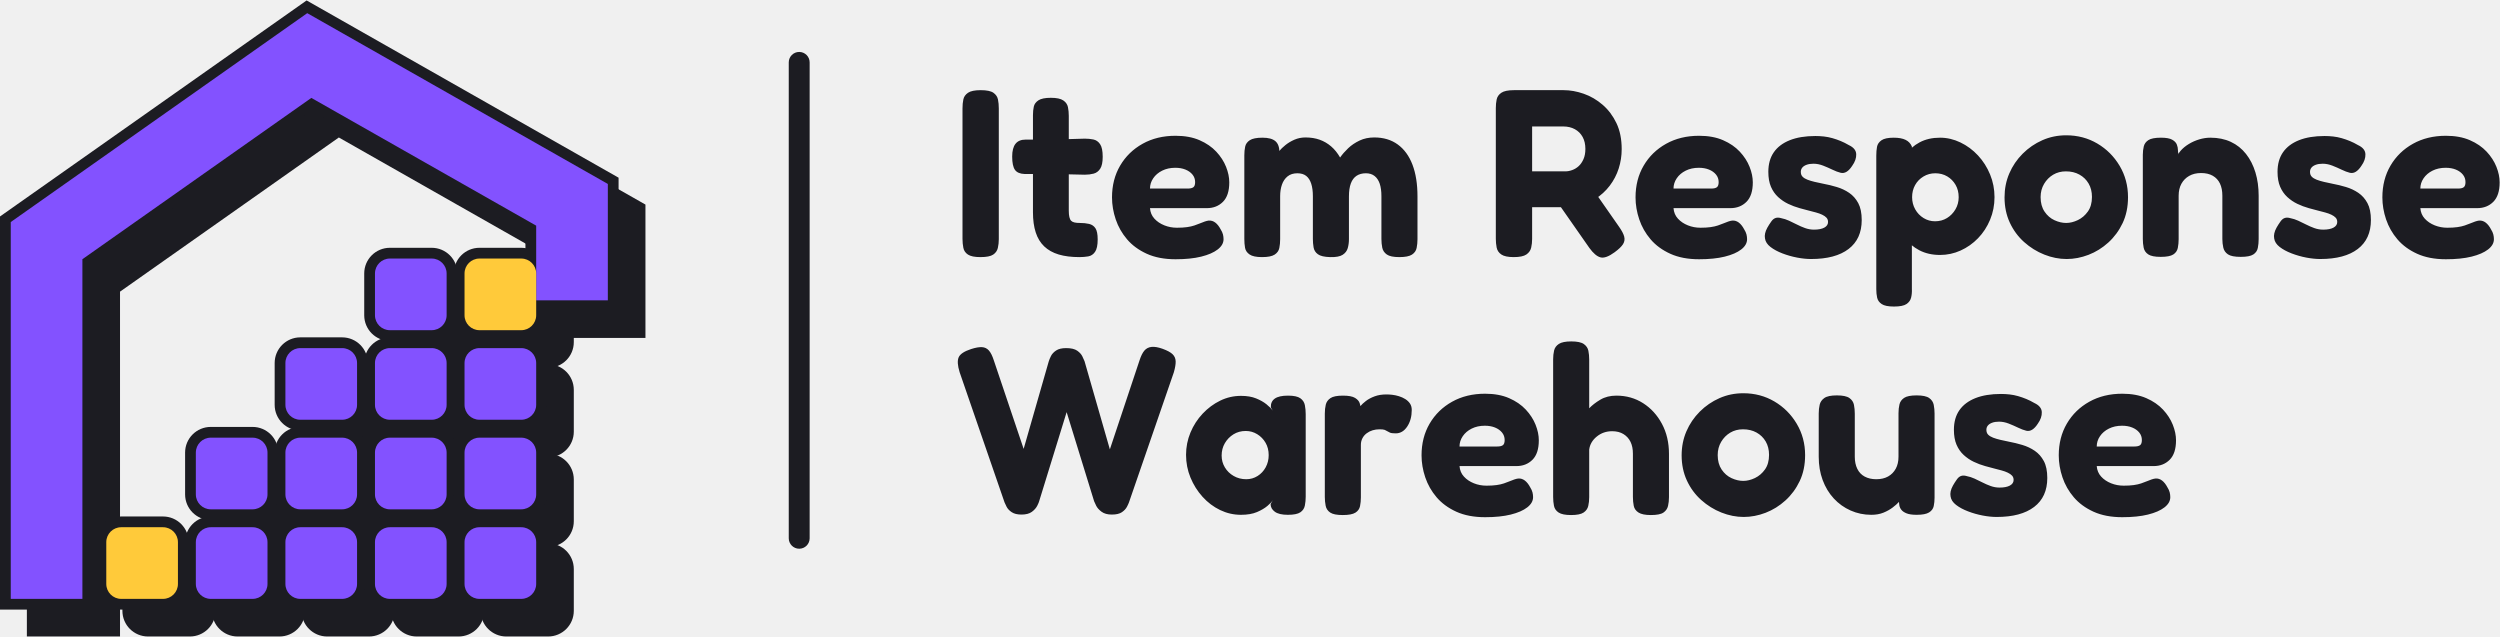
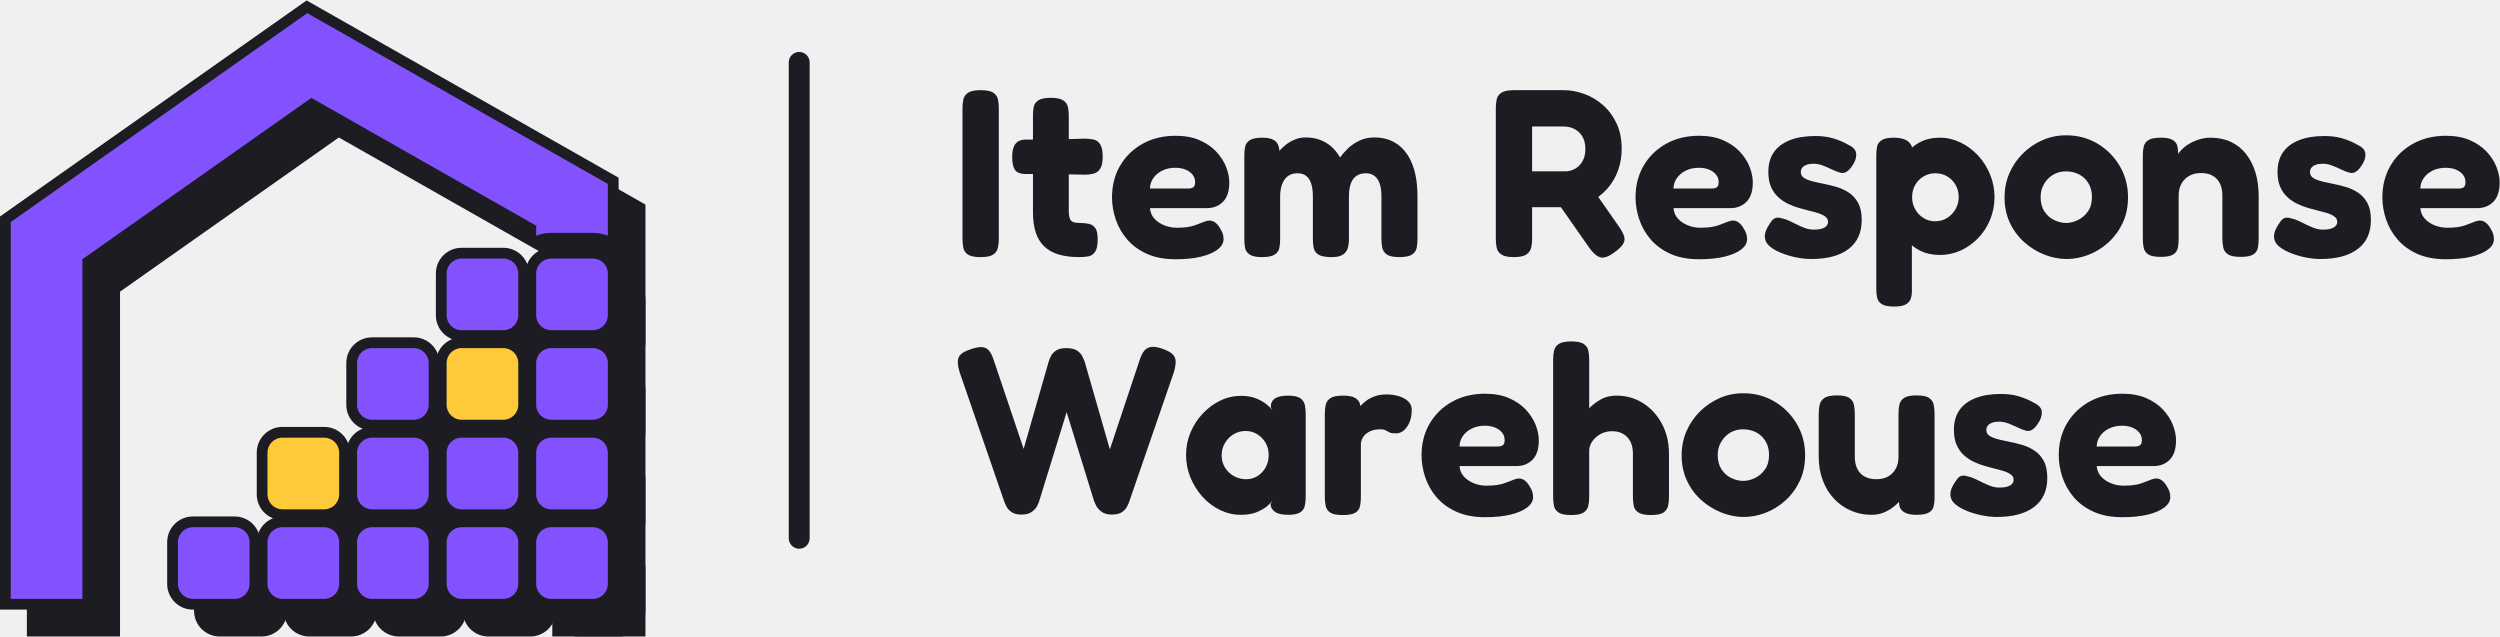
<svg xmlns="http://www.w3.org/2000/svg" viewBox="-1.8 -0.3 418.7 106.6" role="img" aria-labelledby="t">
+   <defs>
+     <mask id="irw-wall-outlined" maskUnits="userSpaceOnUse" x="-10" y="-10" width="130" height="130">
+       <rect x="-10" y="-10" width="130" height="130" fill="#fff" />
+       <rect x="23.7" y="83.7" width="20.6" height="20.6" rx="6.8" fill="#000" />
+       <rect x="38.7" y="83.7" width="20.6" height="20.6" rx="6.8" fill="#000" />
+       <rect x="38.7" y="68.7" width="20.6" height="20.6" rx="6.8" fill="#000" />
+       <rect x="53.7" y="83.7" width="20.6" height="20.6" rx="6.8" fill="#000" />
+       <rect x="53.7" y="68.7" width="20.6" height="20.6" rx="6.8" fill="#000" />
+       <rect x="53.7" y="53.7" width="20.6" height="20.6" rx="6.8" fill="#000" />
+       <rect x="68.7" y="83.7" width="20.6" height="20.6" rx="6.8" fill="#000" />
+       <rect x="68.7" y="68.7" width="20.6" height="20.6" rx="6.8" fill="#000" />
+       <rect x="68.7" y="53.7" width="20.6" height="20.6" rx="6.8" fill="#000" />
+       <rect x="68.7" y="38.7" width="20.6" height="20.6" rx="6.8" fill="#000" />
+       <rect x="83.7" y="83.7" width="20.6" height="20.6" rx="6.8" fill="#000" />
+       <rect x="83.7" y="68.7" width="20.6" height="20.6" rx="6.8" fill="#000" />
+       <rect x="83.7" y="53.7" width="20.6" height="20.6" rx="6.8" fill="#000" />
+       <rect x="83.7" y="38.7" width="20.6" height="20.6" rx="6.8" fill="#000" />
+     </mask>
+   </defs>
  <g transform="translate(4.5 4.5)">
-     <path d="M6 101.8V40L50 9L94 34V51.8" fill="none" stroke="#1c1c22" stroke-width="15.6" stroke-linejoin="miter" stroke-miterlimit="4" />
-     <rect x="14.2" y="86.2" width="15.6" height="15.6" rx="4.3" fill="#1c1c22" />
-     <rect x="29.2" y="86.2" width="15.6" height="15.6" rx="4.3" fill="#1c1c22" />
-     <rect x="29.2" y="71.2" width="15.6" height="15.6" rx="4.3" fill="#1c1c22" />
-     <rect x="44.2" y="86.2" width="15.6" height="15.6" rx="4.3" fill="#1c1c22" />
-     <rect x="44.2" y="71.2" width="15.6" height="15.6" rx="4.3" fill="#1c1c22" />
-     <rect x="44.2" y="56.2" width="15.6" height="15.6" rx="4.3" fill="#1c1c22" />
-     <rect x="59.2" y="86.2" width="15.6" height="15.6" rx="4.3" fill="#1c1c22" />
-     <rect x="59.2" y="71.2" width="15.6" height="15.6" rx="4.3" fill="#1c1c22" />
-     <rect x="59.2" y="56.2" width="15.6" height="15.6" rx="4.3" fill="#1c1c22" />
-     <rect x="59.2" y="41.2" width="15.6" height="15.6" rx="4.3" fill="#1c1c22" />
-     <rect x="74.2" y="86.2" width="15.6" height="15.6" rx="4.3" fill="#1c1c22" />
-     <rect x="74.2" y="71.2" width="15.6" height="15.6" rx="4.3" fill="#1c1c22" />
-     <rect x="74.2" y="56.2" width="15.6" height="15.6" rx="4.3" fill="#1c1c22" />
-     <rect x="74.2" y="41.2" width="15.6" height="15.6" rx="4.3" fill="#1c1c22" />
+     <path d="M6 101.8V40L50 9L94 34V101.8" fill="none" stroke="#1c1c22" stroke-width="15.6" stroke-linejoin="miter" />
+     <rect x="26.2" y="86.2" width="15.6" height="15.6" rx="4.3" fill="#1c1c22" />
+     <rect x="41.2" y="86.2" width="15.6" height="15.6" rx="4.3" fill="#1c1c22" />
+     <rect x="41.2" y="71.2" width="15.6" height="15.6" rx="4.3" fill="#1c1c22" />
+     <rect x="56.2" y="86.2" width="15.6" height="15.6" rx="4.3" fill="#1c1c22" />
+     <rect x="56.2" y="71.2" width="15.6" height="15.6" rx="4.3" fill="#1c1c22" />
+     <rect x="56.2" y="56.2" width="15.6" height="15.6" rx="4.3" fill="#1c1c22" />
+     <rect x="71.2" y="86.2" width="15.6" height="15.6" rx="4.3" fill="#1c1c22" />
+     <rect x="71.2" y="71.2" width="15.6" height="15.6" rx="4.3" fill="#1c1c22" />
+     <rect x="71.2" y="56.2" width="15.6" height="15.6" rx="4.3" fill="#1c1c22" />
+     <rect x="71.2" y="41.2" width="15.6" height="15.6" rx="4.3" fill="#1c1c22" />
+     <rect x="86.2" y="86.2" width="15.6" height="15.6" rx="4.3" fill="#1c1c22" />
+     <rect x="86.2" y="71.2" width="15.6" height="15.6" rx="4.3" fill="#1c1c22" />
+     <rect x="86.2" y="56.2" width="15.6" height="15.6" rx="4.3" fill="#1c1c22" />
+     <rect x="86.2" y="41.2" width="15.6" height="15.6" rx="4.3" fill="#1c1c22" />
  </g>
-   <path d="M6 101.8V40L50 9L94 34V51.8" fill="none" stroke="#1c1c22" stroke-width="15.6" stroke-linejoin="miter" stroke-miterlimit="4" />
-   <rect x="14.2" y="86.2" width="15.6" height="15.6" rx="4.3" fill="#1c1c22" />
-   <rect x="29.2" y="86.2" width="15.6" height="15.6" rx="4.3" fill="#1c1c22" />
-   <rect x="29.2" y="71.2" width="15.6" height="15.6" rx="4.3" fill="#1c1c22" />
-   <rect x="44.2" y="86.2" width="15.6" height="15.6" rx="4.3" fill="#1c1c22" />
-   <rect x="44.2" y="71.2" width="15.6" height="15.6" rx="4.3" fill="#1c1c22" />
-   <rect x="44.2" y="56.2" width="15.6" height="15.6" rx="4.3" fill="#1c1c22" />
-   <rect x="59.2" y="86.2" width="15.6" height="15.6" rx="4.3" fill="#1c1c22" />
-   <rect x="59.2" y="71.2" width="15.6" height="15.6" rx="4.3" fill="#1c1c22" />
-   <rect x="59.2" y="56.2" width="15.6" height="15.6" rx="4.3" fill="#1c1c22" />
-   <rect x="59.2" y="41.2" width="15.6" height="15.6" rx="4.3" fill="#1c1c22" />
-   <rect x="74.2" y="86.2" width="15.6" height="15.6" rx="4.3" fill="#1c1c22" />
-   <rect x="74.2" y="71.2" width="15.6" height="15.6" rx="4.3" fill="#1c1c22" />
-   <rect x="74.2" y="56.2" width="15.6" height="15.6" rx="4.3" fill="#1c1c22" />
-   <rect x="74.2" y="41.2" width="15.6" height="15.6" rx="4.3" fill="#1c1c22" />
-   <path d="M6 100V40L50 9L94 34V50" fill="none" stroke="#8352ff" stroke-width="12" stroke-linejoin="miter" stroke-miterlimit="4" />
-   <rect x="16" y="88" width="12" height="12" rx="2.5" fill="#ffca3a" />
-   <rect x="31" y="88" width="12" height="12" rx="2.5" fill="#8352ff" />
-   <rect x="31" y="73" width="12" height="12" rx="2.5" fill="#8352ff" />
-   <rect x="46" y="88" width="12" height="12" rx="2.5" fill="#8352ff" />
-   <rect x="46" y="73" width="12" height="12" rx="2.5" fill="#8352ff" />
-   <rect x="46" y="58" width="12" height="12" rx="2.5" fill="#8352ff" />
-   <rect x="61" y="88" width="12" height="12" rx="2.5" fill="#8352ff" />
-   <rect x="61" y="73" width="12" height="12" rx="2.5" fill="#8352ff" />
-   <rect x="61" y="58" width="12" height="12" rx="2.5" fill="#8352ff" />
-   <rect x="61" y="43" width="12" height="12" rx="2.5" fill="#8352ff" />
-   <rect x="76" y="88" width="12" height="12" rx="2.5" fill="#8352ff" />
-   <rect x="76" y="73" width="12" height="12" rx="2.5" fill="#8352ff" />
-   <rect x="76" y="58" width="12" height="12" rx="2.5" fill="#8352ff" />
-   <rect x="76" y="43" width="12" height="12" rx="2.5" fill="#ffca3a" />
+   <path d="M6 101.8V40L50 9L94 34V101.8" fill="none" stroke="#1c1c22" stroke-width="15.6" stroke-linejoin="miter" mask="url(#irw-wall-outlined)" />
+   <rect x="26.2" y="86.2" width="15.6" height="15.6" rx="4.3" fill="#1c1c22" />
+   <rect x="41.2" y="86.2" width="15.6" height="15.6" rx="4.3" fill="#1c1c22" />
+   <rect x="41.2" y="71.2" width="15.6" height="15.6" rx="4.3" fill="#1c1c22" />
+   <rect x="56.2" y="86.2" width="15.6" height="15.6" rx="4.3" fill="#1c1c22" />
+   <rect x="56.2" y="71.2" width="15.6" height="15.6" rx="4.3" fill="#1c1c22" />
+   <rect x="56.2" y="56.2" width="15.6" height="15.6" rx="4.3" fill="#1c1c22" />
+   <rect x="71.2" y="86.2" width="15.6" height="15.6" rx="4.3" fill="#1c1c22" />
+   <rect x="71.2" y="71.2" width="15.6" height="15.6" rx="4.3" fill="#1c1c22" />
+   <rect x="71.2" y="56.2" width="15.6" height="15.6" rx="4.3" fill="#1c1c22" />
+   <rect x="71.2" y="41.2" width="15.6" height="15.6" rx="4.3" fill="#1c1c22" />
+   <rect x="86.2" y="86.2" width="15.6" height="15.6" rx="4.3" fill="#1c1c22" />
+   <rect x="86.2" y="71.2" width="15.6" height="15.6" rx="4.3" fill="#1c1c22" />
+   <rect x="86.2" y="56.2" width="15.6" height="15.6" rx="4.3" fill="#1c1c22" />
+   <rect x="86.2" y="41.2" width="15.6" height="15.6" rx="4.3" fill="#1c1c22" />
+   <path d="M6 100V40L50 9L94 34V100" fill="none" stroke="#8352ff" stroke-width="12" stroke-linejoin="miter" mask="url(#irw-wall-outlined)" />
+   <rect x="28" y="88" width="12" height="12" rx="2.5" fill="#8352ff" />
+   <rect x="43" y="88" width="12" height="12" rx="2.5" fill="#8352ff" />
+   <rect x="43" y="73" width="12" height="12" rx="2.5" fill="#ffca3a" />
+   <rect x="58" y="88" width="12" height="12" rx="2.5" fill="#8352ff" />
+   <rect x="58" y="73" width="12" height="12" rx="2.5" fill="#8352ff" />
+   <rect x="58" y="58" width="12" height="12" rx="2.5" fill="#8352ff" />
+   <rect x="73" y="88" width="12" height="12" rx="2.5" fill="#8352ff" />
+   <rect x="73" y="73" width="12" height="12" rx="2.5" fill="#8352ff" />
+   <rect x="73" y="58" width="12" height="12" rx="2.5" fill="#ffca3a" />
+   <rect x="73" y="43" width="12" height="12" rx="2.5" fill="#8352ff" />
+   <rect x="88" y="88" width="12" height="12" rx="2.5" fill="#8352ff" />
+   <rect x="88" y="73" width="12" height="12" rx="2.5" fill="#8352ff" />
+   <rect x="88" y="58" width="12" height="12" rx="2.5" fill="#8352ff" />
+   <rect x="88" y="43" width="12" height="12" rx="2.5" fill="#8352ff" />
  <rect x="130.3" y="8.4" width="3.5" height="83.2" rx="1.75" fill="#1c1c22" />
  <path d="M162.4 42.76Q160.96 42.76 160.32 42.34Q159.68 41.92 159.54 41.2Q159.4 40.48 159.4 39.72V17.84Q159.4 17.04 159.54 16.36Q159.68 15.68 160.32 15.24Q160.96 14.8 162.44 14.8Q163.96 14.8 164.58 15.24Q165.2 15.68 165.34 16.36Q165.48 17.04 165.48 17.88V39.76Q165.48 40.52 165.32 41.22Q165.16 41.92 164.54 42.34Q163.92 42.76 162.4 42.76ZM179 42.76Q176.96 42.76 175.5 42.32Q174.04 41.88 173.08 40.96Q172.12 40.04 171.66 38.62Q171.2 37.2 171.2 35.24V19Q171.2 18.2 171.34 17.56Q171.48 16.92 172.12 16.5Q172.76 16.08 174.2 16.08Q175.64 16.08 176.28 16.52Q176.92 16.96 177.06 17.64Q177.2 18.32 177.2 19.12V35Q177.2 35.64 177.3 36.06Q177.4 36.48 177.6 36.68Q177.8 36.88 178.16 36.96Q178.52 37.04 179.04 37.04Q179.92 37.04 180.6 37.2Q181.28 37.36 181.66 37.92Q182.04 38.48 182.04 39.8Q182.04 41.24 181.6 41.88Q181.16 42.52 180.46 42.64Q179.76 42.76 179 42.76ZM169.96 23.08H174.36L179.88 22.92Q180.64 22.92 181.32 23.06Q182 23.2 182.44 23.84Q182.88 24.48 182.88 25.96Q182.88 27.32 182.46 27.96Q182.04 28.6 181.36 28.78Q180.68 28.96 179.88 28.96L174.64 28.84H169.8Q168.64 28.8 168.18 28.14Q167.72 27.48 167.72 25.92Q167.72 24.48 168.28 23.78Q168.84 23.08 169.96 23.08ZM195.08 43.12Q192.28 43.12 190.26 42.2Q188.24 41.28 186.96 39.78Q185.68 38.28 185.06 36.44Q184.44 34.6 184.44 32.76Q184.44 29.76 185.8 27.44Q187.16 25.12 189.56 23.78Q191.96 22.44 195.08 22.44Q197.4 22.44 199.1 23.18Q200.8 23.92 201.9 25.1Q203 26.28 203.54 27.64Q204.08 29 204.08 30.24Q204.08 32.44 203.02 33.5Q201.96 34.56 200.32 34.56H190.8Q190.88 35.6 191.54 36.32Q192.2 37.04 193.2 37.44Q194.2 37.84 195.32 37.84Q196.28 37.84 197 37.74Q197.72 37.64 198.24 37.46Q198.76 37.28 199.2 37.1Q199.64 36.92 199.98 36.8Q200.32 36.68 200.64 36.64Q201.24 36.6 201.74 36.98Q202.24 37.36 202.64 38.12Q202.92 38.56 203.02 38.96Q203.12 39.36 203.12 39.76Q203.12 40.72 202.14 41.48Q201.16 42.24 199.38 42.68Q197.6 43.12 195.08 43.12ZM190.8 31.28H197.12Q197.76 31.28 198.06 31.06Q198.36 30.84 198.36 30.2Q198.36 29.48 197.92 28.94Q197.48 28.4 196.74 28.1Q196 27.8 195.04 27.8Q193.8 27.8 192.84 28.28Q191.88 28.76 191.34 29.56Q190.8 30.36 190.8 31.28ZM209.56 42.76Q208.12 42.76 207.48 42.32Q206.84 41.88 206.72 41.2Q206.6 40.52 206.6 39.72V25.72Q206.6 24.92 206.74 24.26Q206.88 23.6 207.52 23.18Q208.16 22.76 209.64 22.76Q211.12 22.76 211.8 23.34Q212.48 23.92 212.48 25.24L211.96 25.68Q212.04 25.48 212.44 25Q212.84 24.52 213.48 24Q214.12 23.48 214.98 23.1Q215.84 22.72 216.84 22.72Q218.16 22.72 219.22 23.1Q220.28 23.48 221.14 24.22Q222 24.96 222.64 26.08Q223.2 25.28 224 24.52Q224.8 23.76 225.9 23.24Q227 22.72 228.36 22.72Q230.68 22.72 232.3 23.9Q233.92 25.08 234.76 27.28Q235.6 29.48 235.6 32.6V39.76Q235.6 40.52 235.46 41.22Q235.32 41.92 234.68 42.34Q234.04 42.76 232.56 42.76Q231.08 42.76 230.46 42.32Q229.84 41.88 229.7 41.18Q229.56 40.48 229.56 39.72V32.56Q229.56 31.32 229.28 30.48Q229 29.64 228.42 29.18Q227.84 28.72 226.96 28.72Q226.04 28.72 225.4 29.14Q224.76 29.56 224.44 30.42Q224.12 31.28 224.12 32.6V39.76Q224.12 40.56 223.92 41.26Q223.72 41.96 223.06 42.38Q222.4 42.8 220.96 42.76Q219.52 42.72 218.92 42.28Q218.32 41.84 218.2 41.14Q218.08 40.44 218.08 39.72V32.56Q218.08 31.32 217.8 30.46Q217.52 29.6 216.96 29.16Q216.4 28.72 215.48 28.72Q214.48 28.72 213.84 29.24Q213.2 29.76 212.9 30.62Q212.6 31.48 212.6 32.56V39.76Q212.6 40.56 212.46 41.24Q212.32 41.92 211.68 42.34Q211.04 42.76 209.56 42.76ZM251.72 42.76Q250.28 42.76 249.64 42.32Q249 41.88 248.86 41.16Q248.72 40.44 248.72 39.68V17.8Q248.72 17.04 248.86 16.36Q249 15.68 249.64 15.24Q250.28 14.8 251.76 14.8H260.08Q261.72 14.8 263.44 15.4Q265.16 16 266.6 17.24Q268.04 18.48 268.92 20.32Q269.8 22.16 269.8 24.68Q269.8 26.36 269.3 27.92Q268.8 29.48 267.8 30.8Q266.8 32.12 265.32 33.06Q263.84 34 261.92 34.4H254.8V39.72Q254.8 40.48 254.64 41.18Q254.48 41.88 253.84 42.32Q253.2 42.76 251.72 42.76ZM268.6 41.96Q267.12 43.04 266.24 42.8Q265.36 42.56 264.4 41.24L257.36 31.16L264.2 30.28L269.36 37.68Q270.04 38.64 270.22 39.32Q270.4 40 270.02 40.6Q269.64 41.2 268.6 41.96ZM254.8 28.4H260.36Q260.92 28.4 261.52 28.18Q262.12 27.96 262.6 27.52Q263.08 27.08 263.4 26.36Q263.72 25.64 263.72 24.64Q263.72 23.48 263.26 22.64Q262.8 21.8 261.96 21.34Q261.12 20.88 260 20.88H254.8ZM282.76 43.12Q279.96 43.12 277.94 42.2Q275.92 41.28 274.64 39.78Q273.36 38.28 272.74 36.44Q272.12 34.6 272.12 32.76Q272.12 29.76 273.48 27.44Q274.84 25.12 277.24 23.78Q279.64 22.44 282.76 22.44Q285.08 22.44 286.78 23.18Q288.48 23.92 289.58 25.1Q290.68 26.28 291.22 27.64Q291.76 29 291.76 30.24Q291.76 32.44 290.7 33.5Q289.64 34.56 288 34.56H278.48Q278.56 35.6 279.22 36.32Q279.88 37.04 280.88 37.44Q281.88 37.84 283 37.84Q283.96 37.84 284.68 37.74Q285.4 37.64 285.92 37.46Q286.44 37.28 286.88 37.1Q287.32 36.92 287.66 36.8Q288 36.68 288.32 36.64Q288.92 36.6 289.42 36.98Q289.92 37.36 290.32 38.12Q290.6 38.56 290.7 38.96Q290.8 39.36 290.8 39.76Q290.8 40.72 289.82 41.48Q288.84 42.24 287.06 42.68Q285.28 43.12 282.76 43.12ZM278.48 31.28H284.8Q285.44 31.28 285.74 31.06Q286.04 30.84 286.04 30.2Q286.04 29.48 285.6 28.94Q285.16 28.4 284.42 28.1Q283.68 27.8 282.72 27.8Q281.48 27.8 280.52 28.28Q279.56 28.76 279.02 29.56Q278.48 30.36 278.48 31.28ZM301.52 43.08Q300.44 43.08 299.18 42.84Q297.92 42.6 296.72 42.14Q295.52 41.68 294.72 41.06Q293.92 40.44 293.8 39.64Q293.72 39.24 293.82 38.78Q293.92 38.32 294.2 37.82Q294.48 37.32 294.88 36.76Q295.2 36.32 295.6 36.2Q296 36.08 296.52 36.24Q297.16 36.36 297.82 36.66Q298.48 36.96 299.14 37.3Q299.8 37.64 300.52 37.9Q301.24 38.16 302 38.16Q303.12 38.16 303.74 37.82Q304.36 37.48 304.36 36.88Q304.36 36.44 304.1 36.16Q303.84 35.88 303.38 35.66Q302.92 35.44 302.32 35.28Q301.72 35.12 301.02 34.94Q300.32 34.76 299.6 34.56Q298.6 34.28 297.68 33.84Q296.76 33.4 296 32.7Q295.24 32 294.8 30.98Q294.36 29.96 294.36 28.48Q294.36 26.52 295.28 25.2Q296.2 23.88 297.96 23.18Q299.72 22.48 302.24 22.48Q302.96 22.48 303.68 22.56Q304.4 22.64 305.1 22.84Q305.8 23.04 306.48 23.32Q307.16 23.6 307.84 24Q309.04 24.56 309.08 25.52Q309.12 26.48 308.4 27.48Q307.96 28.16 307.48 28.46Q307 28.76 306.48 28.64Q305.84 28.48 305.1 28.12Q304.36 27.76 303.54 27.44Q302.72 27.12 301.92 27.12Q301.24 27.12 300.76 27.3Q300.28 27.48 300.04 27.78Q299.8 28.08 299.8 28.48Q299.8 29 300.1 29.3Q300.4 29.6 300.92 29.8Q301.44 30 302.12 30.16Q302.8 30.32 303.6 30.48Q304.68 30.68 305.82 31.02Q306.96 31.36 307.9 32Q308.84 32.64 309.42 33.72Q310 34.8 310 36.56Q310 39.72 307.8 41.4Q305.6 43.08 301.52 43.08ZM323.12 42.4Q321.16 42.4 319.66 41.62Q318.16 40.84 317.18 39.5Q316.2 38.16 315.7 36.4Q315.2 34.64 315.24 32.6Q315.24 30.64 315.76 28.86Q316.28 27.08 317.26 25.7Q318.24 24.32 319.7 23.54Q321.16 22.76 323.12 22.76Q324.88 22.76 326.54 23.56Q328.2 24.36 329.48 25.74Q330.76 27.12 331.5 28.92Q332.24 30.72 332.24 32.72Q332.24 34.72 331.5 36.5Q330.76 38.28 329.48 39.6Q328.2 40.92 326.56 41.66Q324.92 42.4 323.12 42.4ZM315.4 51.04Q313.96 51.04 313.34 50.62Q312.72 50.2 312.58 49.54Q312.44 48.88 312.44 48.12V25.76Q312.44 24.96 312.56 24.3Q312.68 23.64 313.3 23.2Q313.92 22.76 315.36 22.76Q316.6 22.76 317.34 23.12Q318.08 23.48 318.4 24.24V48.08Q318.44 48.84 318.28 49.52Q318.12 50.2 317.5 50.62Q316.88 51.04 315.4 51.04ZM322.28 36.76Q323.4 36.76 324.28 36.22Q325.16 35.68 325.7 34.76Q326.24 33.84 326.24 32.72Q326.24 31.56 325.72 30.66Q325.2 29.76 324.32 29.24Q323.44 28.72 322.32 28.72Q321.24 28.72 320.34 29.26Q319.44 29.8 318.94 30.7Q318.44 31.6 318.44 32.72Q318.44 33.84 318.96 34.76Q319.48 35.68 320.36 36.22Q321.24 36.76 322.28 36.76ZM344.32 43.08Q342.44 43.08 340.58 42.34Q338.72 41.6 337.2 40.24Q335.68 38.88 334.8 36.98Q333.92 35.08 333.92 32.76Q333.92 30.6 334.72 28.74Q335.52 26.88 336.96 25.44Q338.4 24 340.26 23.18Q342.12 22.36 344.24 22.36Q347.12 22.36 349.46 23.74Q351.8 25.12 353.2 27.48Q354.6 29.84 354.6 32.72Q354.6 35.16 353.7 37.06Q352.8 38.96 351.3 40.32Q349.8 41.68 347.98 42.38Q346.16 43.08 344.32 43.08ZM344.24 37.04Q345.2 37.04 346.2 36.56Q347.2 36.08 347.88 35.12Q348.56 34.16 348.56 32.68Q348.56 31.4 348 30.44Q347.44 29.48 346.46 28.94Q345.48 28.4 344.2 28.4Q343 28.4 342.06 28.96Q341.12 29.52 340.54 30.5Q339.96 31.48 339.96 32.72Q339.96 34.16 340.62 35.14Q341.28 36.12 342.28 36.58Q343.28 37.04 344.24 37.04ZM360.08 42.72Q358.6 42.72 357.98 42.3Q357.36 41.88 357.22 41.18Q357.08 40.48 357.08 39.72V25.64Q357.08 24.88 357.24 24.22Q357.4 23.56 358.02 23.16Q358.64 22.76 360.12 22.76Q361.4 22.76 362 23.1Q362.6 23.44 362.78 23.92Q362.96 24.4 362.96 24.82Q362.96 25.24 363.04 25.4L362.8 26.16Q362.88 25.56 363.42 24.94Q363.96 24.32 364.78 23.82Q365.6 23.32 366.54 23.04Q367.48 22.76 368.4 22.76Q370.32 22.76 371.82 23.46Q373.32 24.16 374.36 25.48Q375.4 26.8 375.94 28.58Q376.48 30.36 376.48 32.48V39.76Q376.48 40.52 376.34 41.22Q376.2 41.92 375.58 42.32Q374.96 42.72 373.48 42.72Q371.96 42.72 371.34 42.3Q370.72 41.88 370.56 41.18Q370.4 40.48 370.4 39.72V32.48Q370.4 31.28 370 30.44Q369.6 29.6 368.8 29.14Q368 28.68 366.84 28.68Q365.68 28.68 364.84 29.16Q364 29.64 363.54 30.48Q363.08 31.32 363.08 32.48V39.76Q363.08 40.52 362.94 41.22Q362.8 41.92 362.18 42.32Q361.56 42.72 360.08 42.72ZM386.8 43.08Q385.72 43.08 384.46 42.84Q383.2 42.6 382 42.14Q380.8 41.68 380 41.06Q379.2 40.44 379.08 39.64Q379 39.24 379.1 38.78Q379.2 38.32 379.48 37.82Q379.76 37.32 380.16 36.76Q380.48 36.32 380.88 36.2Q381.28 36.08 381.8 36.24Q382.44 36.36 383.1 36.66Q383.76 36.96 384.42 37.3Q385.08 37.64 385.8 37.9Q386.52 38.16 387.28 38.16Q388.4 38.16 389.02 37.82Q389.64 37.48 389.64 36.88Q389.64 36.44 389.38 36.16Q389.12 35.88 388.66 35.66Q388.2 35.44 387.6 35.28Q387 35.12 386.3 34.94Q385.6 34.76 384.88 34.56Q383.88 34.28 382.96 33.84Q382.04 33.4 381.28 32.7Q380.52 32 380.08 30.98Q379.64 29.96 379.64 28.48Q379.64 26.52 380.56 25.2Q381.48 23.88 383.24 23.18Q385 22.48 387.52 22.48Q388.24 22.48 388.96 22.56Q389.68 22.64 390.38 22.84Q391.08 23.04 391.76 23.32Q392.44 23.6 393.12 24Q394.32 24.56 394.36 25.52Q394.4 26.48 393.68 27.48Q393.24 28.16 392.76 28.46Q392.28 28.76 391.76 28.64Q391.12 28.48 390.38 28.12Q389.64 27.76 388.82 27.44Q388 27.12 387.2 27.12Q386.52 27.12 386.04 27.3Q385.56 27.48 385.32 27.78Q385.08 28.08 385.08 28.48Q385.08 29 385.38 29.3Q385.68 29.6 386.2 29.8Q386.72 30 387.4 30.16Q388.08 30.32 388.88 30.48Q389.96 30.68 391.1 31.02Q392.24 31.36 393.18 32Q394.12 32.64 394.7 33.72Q395.28 34.8 395.28 36.56Q395.28 39.72 393.08 41.4Q390.88 43.08 386.8 43.08ZM407.84 43.12Q405.04 43.12 403.02 42.2Q401 41.28 399.72 39.78Q398.44 38.28 397.82 36.44Q397.2 34.6 397.2 32.76Q397.2 29.76 398.56 27.44Q399.92 25.12 402.32 23.78Q404.72 22.44 407.84 22.44Q410.16 22.44 411.86 23.18Q413.56 23.92 414.66 25.1Q415.76 26.28 416.3 27.64Q416.84 29 416.84 30.24Q416.84 32.44 415.78 33.5Q414.72 34.56 413.08 34.56H403.56Q403.64 35.6 404.3 36.32Q404.96 37.04 405.96 37.44Q406.96 37.84 408.08 37.84Q409.04 37.84 409.76 37.74Q410.48 37.64 411 37.46Q411.52 37.28 411.96 37.1Q412.4 36.92 412.74 36.8Q413.08 36.68 413.4 36.64Q414 36.6 414.5 36.98Q415 37.36 415.4 38.12Q415.68 38.56 415.78 38.96Q415.88 39.36 415.88 39.76Q415.88 40.72 414.9 41.48Q413.92 42.24 412.14 42.68Q410.36 43.12 407.84 43.12ZM403.56 31.28H409.88Q410.52 31.28 410.82 31.06Q411.12 30.84 411.12 30.2Q411.12 29.48 410.68 28.94Q410.24 28.4 409.5 28.1Q408.76 27.8 407.8 27.8Q406.56 27.8 405.6 28.28Q404.64 28.76 404.1 29.56Q403.56 30.36 403.56 31.28Z" fill="#1c1c22" />
  <path d="M169.28 85.88Q168.24 85.88 167.64 85.48Q167.04 85.08 166.78 84.56Q166.52 84.04 166.44 83.84L158.92 62.04Q158.4 60.36 158.76 59.54Q159.12 58.72 160.84 58.16Q161.96 57.8 162.66 57.84Q163.36 57.88 163.82 58.4Q164.28 58.92 164.64 60.04L169.64 74.88L173.84 60.24Q173.96 59.84 174.22 59.32Q174.48 58.8 175.08 58.4Q175.68 58 176.76 58Q178 58 178.62 58.44Q179.24 58.88 179.48 59.4Q179.72 59.92 179.84 60.2L184.08 74.96L189.04 60.08Q189.4 58.96 189.86 58.42Q190.32 57.88 191.06 57.8Q191.8 57.72 192.92 58.12Q194.12 58.56 194.6 59.04Q195.08 59.52 195.1 60.22Q195.12 60.92 194.8 62.04L187.28 83.84Q187.2 84.08 186.94 84.58Q186.68 85.08 186.1 85.48Q185.52 85.88 184.4 85.88Q183.32 85.88 182.68 85.4Q182.04 84.92 181.78 84.38Q181.52 83.84 181.44 83.64L176.84 68.72L172.24 83.64Q172.2 83.84 171.92 84.4Q171.64 84.96 171.02 85.42Q170.4 85.88 169.28 85.88ZM213.88 85.92Q212.4 85.92 211.7 85.4Q211 84.88 211 84.12L211.4 83.44Q211.16 83.84 210.48 84.42Q209.8 85 208.72 85.46Q207.64 85.92 206.04 85.92Q204.2 85.92 202.54 85.12Q200.88 84.32 199.6 82.9Q198.32 81.48 197.58 79.68Q196.84 77.88 196.84 75.88Q196.84 73.92 197.58 72.14Q198.32 70.36 199.62 68.98Q200.92 67.6 202.56 66.8Q204.2 66 206.04 66Q207.52 66 208.56 66.42Q209.6 66.84 210.3 67.4Q211 67.96 211.36 68.48L211.04 67.92Q211 66.96 211.7 66.46Q212.4 65.96 213.92 65.96Q215.36 65.96 215.98 66.4Q216.6 66.84 216.74 67.56Q216.88 68.28 216.88 69.08V82.88Q216.88 83.64 216.74 84.36Q216.6 85.08 215.98 85.5Q215.36 85.92 213.88 85.92ZM206.92 79.96Q207.96 79.96 208.82 79.42Q209.68 78.88 210.18 77.96Q210.68 77.04 210.68 75.92Q210.68 74.76 210.16 73.86Q209.64 72.96 208.76 72.42Q207.88 71.88 206.84 71.88Q205.68 71.88 204.78 72.44Q203.88 73 203.34 73.92Q202.8 74.84 202.8 76Q202.8 77.08 203.34 77.98Q203.88 78.88 204.82 79.42Q205.76 79.96 206.92 79.96ZM223.08 85.96Q221.6 85.96 220.98 85.54Q220.36 85.12 220.22 84.4Q220.08 83.68 220.08 82.92V68.96Q220.08 68.16 220.24 67.48Q220.4 66.8 221.02 66.38Q221.64 65.96 223.12 65.96Q224.52 65.96 225.14 66.34Q225.76 66.72 225.92 67.22Q226.08 67.72 226.08 68.08L225.6 68.32Q225.68 68.16 226.02 67.74Q226.36 67.32 226.96 66.86Q227.56 66.4 228.42 66.08Q229.28 65.76 230.4 65.76Q230.84 65.76 231.38 65.82Q231.92 65.88 232.5 66.06Q233.08 66.24 233.56 66.54Q234.04 66.84 234.34 67.28Q234.64 67.72 234.64 68.36Q234.64 70 233.88 71.14Q233.12 72.28 231.96 72.28Q231.28 72.28 231 72.16Q230.72 72.04 230.54 71.92Q230.36 71.8 230.12 71.7Q229.88 71.6 229.24 71.6Q228.64 71.6 228.1 71.76Q227.56 71.92 227.1 72.26Q226.64 72.6 226.38 73.1Q226.12 73.6 226.12 74.2V83Q226.12 83.76 225.98 84.46Q225.84 85.16 225.2 85.56Q224.56 85.96 223.08 85.96ZM246.92 86.32Q244.12 86.32 242.1 85.4Q240.08 84.48 238.8 82.98Q237.52 81.48 236.9 79.64Q236.28 77.8 236.28 75.96Q236.28 72.96 237.64 70.64Q239 68.32 241.4 66.98Q243.8 65.64 246.92 65.64Q249.24 65.64 250.94 66.38Q252.64 67.12 253.74 68.3Q254.84 69.48 255.38 70.84Q255.92 72.2 255.92 73.44Q255.92 75.64 254.86 76.7Q253.8 77.76 252.16 77.76H242.64Q242.72 78.8 243.38 79.52Q244.04 80.24 245.04 80.64Q246.04 81.04 247.16 81.04Q248.12 81.04 248.84 80.94Q249.56 80.84 250.08 80.66Q250.6 80.48 251.04 80.3Q251.48 80.12 251.82 80Q252.16 79.88 252.48 79.84Q253.08 79.8 253.58 80.18Q254.08 80.56 254.48 81.32Q254.76 81.76 254.86 82.16Q254.96 82.56 254.96 82.96Q254.96 83.92 253.98 84.68Q253 85.44 251.22 85.88Q249.44 86.32 246.92 86.32ZM242.64 74.48H248.96Q249.6 74.48 249.9 74.26Q250.2 74.04 250.2 73.4Q250.2 72.68 249.76 72.14Q249.32 71.6 248.58 71.3Q247.84 71 246.88 71Q245.64 71 244.68 71.48Q243.72 71.96 243.18 72.76Q242.64 73.56 242.64 74.48ZM261.32 85.96Q259.88 85.96 259.24 85.54Q258.6 85.12 258.46 84.42Q258.32 83.72 258.32 82.92V59.88Q258.32 59.08 258.48 58.4Q258.64 57.72 259.28 57.3Q259.92 56.88 261.36 56.88Q262.84 56.88 263.46 57.32Q264.08 57.76 264.22 58.44Q264.36 59.12 264.36 59.92V68.08Q265.08 67.32 266.22 66.64Q267.36 65.96 268.92 65.96Q271.4 65.96 273.38 67.22Q275.36 68.48 276.54 70.68Q277.72 72.88 277.72 75.72V82.96Q277.72 83.76 277.56 84.44Q277.4 85.12 276.8 85.54Q276.2 85.96 274.68 85.96Q273.28 85.96 272.62 85.54Q271.96 85.12 271.82 84.42Q271.68 83.72 271.68 82.92V75.68Q271.68 74.52 271.28 73.7Q270.88 72.88 270.1 72.4Q269.32 71.92 268.2 71.92Q266.72 71.92 265.62 72.82Q264.52 73.72 264.36 75V82.96Q264.36 83.76 264.2 84.44Q264.04 85.12 263.42 85.54Q262.8 85.96 261.32 85.96ZM290.24 86.28Q288.36 86.28 286.5 85.54Q284.64 84.8 283.12 83.44Q281.6 82.08 280.72 80.18Q279.84 78.28 279.84 75.96Q279.84 73.8 280.64 71.94Q281.44 70.08 282.88 68.64Q284.32 67.2 286.18 66.38Q288.04 65.56 290.16 65.56Q293.04 65.56 295.38 66.94Q297.72 68.32 299.12 70.68Q300.52 73.04 300.52 75.92Q300.52 78.36 299.62 80.26Q298.72 82.16 297.22 83.52Q295.72 84.88 293.9 85.58Q292.08 86.28 290.24 86.28ZM290.16 80.24Q291.12 80.24 292.12 79.76Q293.12 79.28 293.8 78.32Q294.48 77.36 294.48 75.88Q294.48 74.6 293.92 73.64Q293.36 72.68 292.38 72.14Q291.4 71.6 290.12 71.6Q288.92 71.6 287.98 72.16Q287.04 72.72 286.46 73.7Q285.88 74.68 285.88 75.92Q285.88 77.36 286.54 78.34Q287.2 79.32 288.2 79.78Q289.2 80.24 290.16 80.24ZM311.6 85.92Q309.76 85.92 308.14 85.2Q306.52 84.48 305.32 83.18Q304.12 81.88 303.46 80.1Q302.8 78.32 302.8 76.2V68.96Q302.8 68.16 302.96 67.48Q303.12 66.8 303.74 66.36Q304.36 65.92 305.84 65.92Q307.32 65.92 307.94 66.36Q308.56 66.8 308.7 67.5Q308.84 68.2 308.84 69V76.2Q308.84 77.36 309.26 78.22Q309.68 79.08 310.5 79.52Q311.32 79.96 312.44 79.96Q313.6 79.96 314.42 79.5Q315.24 79.04 315.7 78.2Q316.16 77.36 316.16 76.2V68.92Q316.16 68.12 316.32 67.44Q316.48 66.76 317.1 66.34Q317.72 65.92 319.2 65.92Q320.68 65.92 321.3 66.36Q321.92 66.8 322.06 67.5Q322.2 68.2 322.2 68.96V83.04Q322.2 83.8 322.06 84.46Q321.92 85.12 321.28 85.52Q320.64 85.92 319.2 85.92Q318.12 85.92 317.52 85.68Q316.92 85.44 316.64 85.08Q316.36 84.72 316.3 84.32Q316.24 83.92 316.24 83.6L316.76 83.16Q316.64 83.32 316.24 83.76Q315.84 84.2 315.18 84.7Q314.52 85.2 313.64 85.56Q312.76 85.92 311.6 85.92ZM332.6 86.28Q331.52 86.28 330.26 86.04Q329 85.8 327.8 85.34Q326.6 84.88 325.8 84.26Q325 83.64 324.88 82.84Q324.8 82.44 324.9 81.98Q325 81.52 325.28 81.02Q325.56 80.52 325.96 79.96Q326.28 79.52 326.68 79.4Q327.08 79.28 327.6 79.44Q328.24 79.56 328.9 79.86Q329.56 80.16 330.22 80.5Q330.88 80.84 331.6 81.1Q332.32 81.36 333.08 81.36Q334.2 81.36 334.82 81.02Q335.44 80.68 335.44 80.08Q335.44 79.64 335.18 79.36Q334.92 79.08 334.46 78.86Q334 78.64 333.4 78.48Q332.8 78.32 332.1 78.14Q331.4 77.96 330.68 77.76Q329.68 77.48 328.76 77.04Q327.84 76.6 327.08 75.9Q326.32 75.2 325.88 74.18Q325.44 73.16 325.44 71.68Q325.44 69.72 326.36 68.4Q327.28 67.08 329.04 66.38Q330.8 65.68 333.32 65.68Q334.04 65.68 334.76 65.76Q335.48 65.84 336.18 66.04Q336.88 66.24 337.56 66.52Q338.24 66.8 338.92 67.2Q340.12 67.76 340.16 68.72Q340.2 69.68 339.48 70.68Q339.04 71.36 338.56 71.66Q338.08 71.96 337.56 71.84Q336.92 71.68 336.18 71.32Q335.44 70.96 334.62 70.64Q333.8 70.32 333 70.32Q332.32 70.32 331.84 70.5Q331.36 70.68 331.12 70.98Q330.88 71.28 330.88 71.68Q330.88 72.2 331.18 72.5Q331.48 72.8 332 73Q332.52 73.2 333.2 73.36Q333.88 73.52 334.68 73.68Q335.76 73.88 336.9 74.22Q338.04 74.56 338.98 75.2Q339.92 75.84 340.5 76.92Q341.08 78 341.08 79.76Q341.08 82.92 338.88 84.6Q336.68 86.28 332.6 86.28ZM353.64 86.32Q350.84 86.32 348.82 85.4Q346.8 84.48 345.52 82.98Q344.24 81.48 343.62 79.64Q343 77.8 343 75.96Q343 72.96 344.36 70.64Q345.72 68.32 348.12 66.98Q350.52 65.64 353.64 65.64Q355.96 65.64 357.66 66.38Q359.36 67.12 360.46 68.3Q361.56 69.48 362.1 70.84Q362.64 72.2 362.64 73.44Q362.64 75.64 361.58 76.7Q360.52 77.76 358.88 77.76H349.36Q349.44 78.8 350.1 79.52Q350.76 80.24 351.76 80.64Q352.76 81.04 353.88 81.04Q354.84 81.04 355.56 80.94Q356.28 80.84 356.8 80.66Q357.32 80.48 357.76 80.3Q358.2 80.12 358.54 80Q358.88 79.88 359.2 79.84Q359.8 79.8 360.3 80.18Q360.8 80.56 361.2 81.32Q361.48 81.76 361.58 82.16Q361.68 82.56 361.68 82.96Q361.68 83.92 360.7 84.68Q359.72 85.44 357.94 85.88Q356.16 86.32 353.64 86.32ZM349.36 74.48H355.68Q356.32 74.48 356.62 74.26Q356.92 74.04 356.92 73.4Q356.92 72.68 356.48 72.14Q356.04 71.6 355.3 71.3Q354.56 71 353.6 71Q352.36 71 351.4 71.48Q350.44 71.96 349.9 72.76Q349.36 73.56 349.36 74.48Z" fill="#1c1c22" />
</svg>
